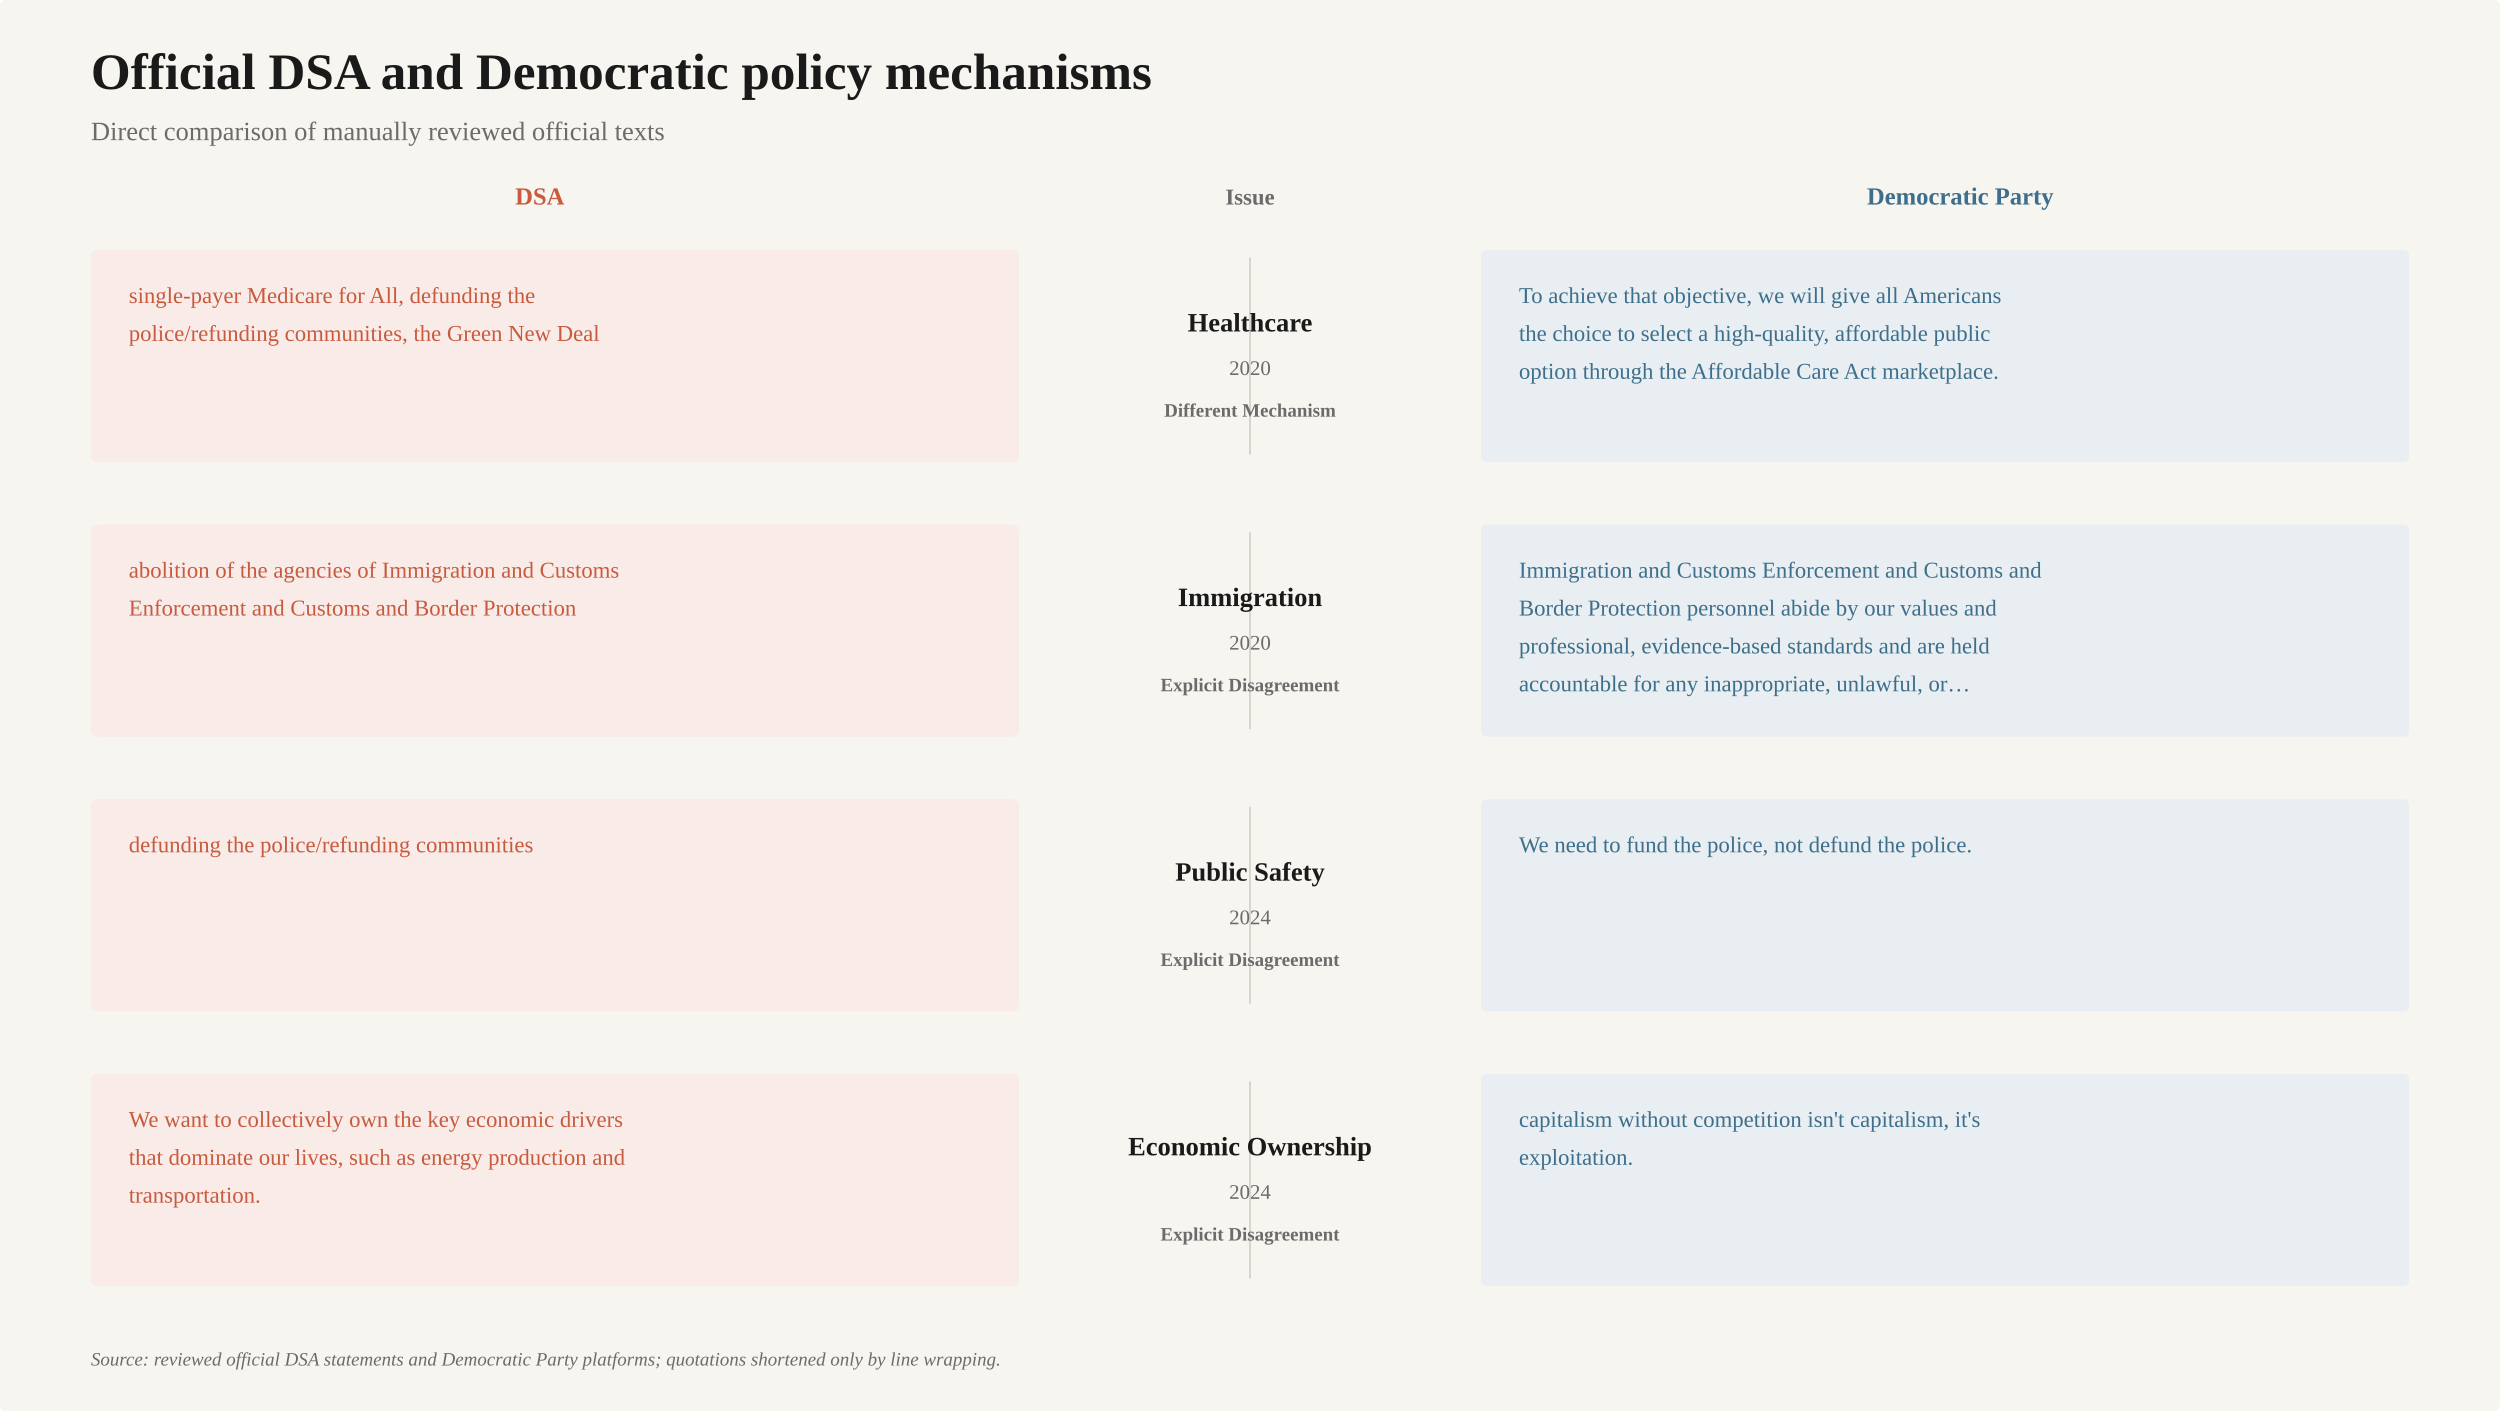
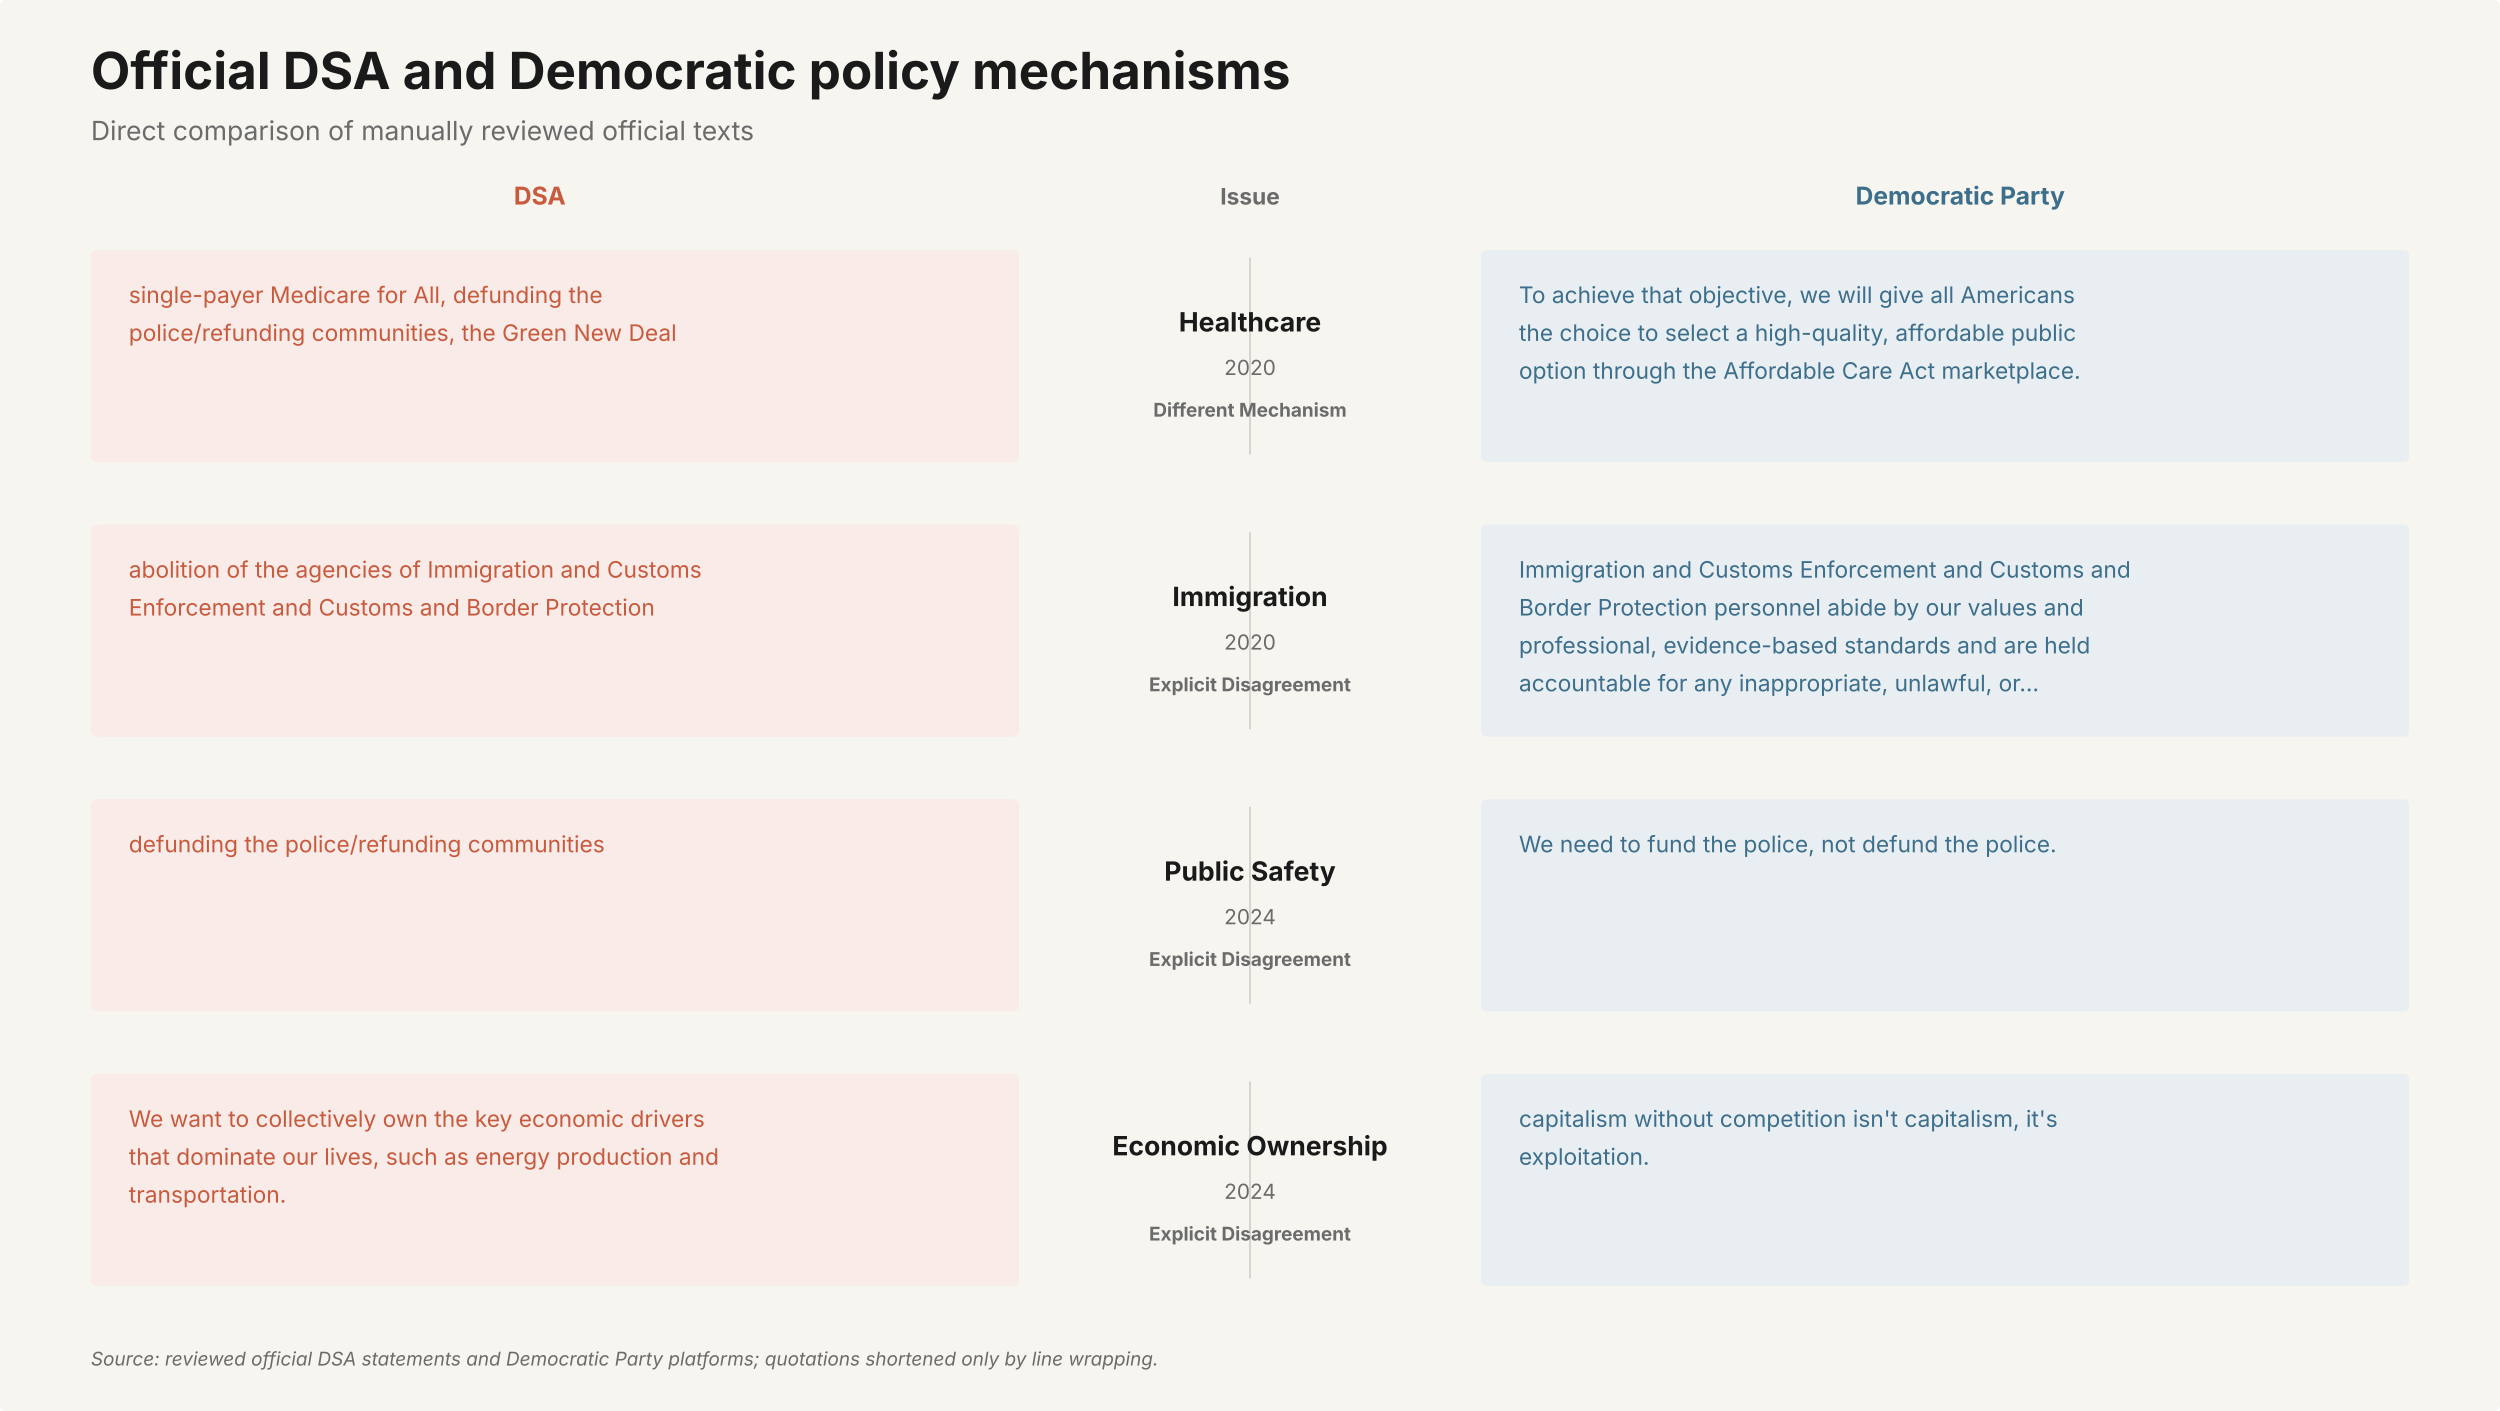
<svg xmlns="http://www.w3.org/2000/svg" width="1320" height="745" viewBox="0 0 1320 745">
  <rect x="0.00" y="0.00" width="1320.00" height="745.00" fill="#F7F5F0" rx="3" />
-   <text x="48" y="47" text-anchor="start" fill="#1A1A1A" font-family="Georgia, Times New Roman, serif" font-size="27px" font-weight="700" font-style="normal">Official DSA and Democratic policy mechanisms</text>
-   <text x="48" y="74" text-anchor="start" fill="#6B6B6B" font-family="Georgia, Times New Roman, serif" font-size="14px" font-weight="400" font-style="normal">Direct comparison of manually reviewed official texts</text>
-   <text x="285" y="108" text-anchor="middle" fill="#C85A3D" font-family="Georgia, Times New Roman, serif" font-size="13px" font-weight="700" font-style="normal">DSA</text>
-   <text x="660" y="108" text-anchor="middle" fill="#6B6B6B" font-family="Georgia, Times New Roman, serif" font-size="12px" font-weight="700" font-style="normal">Issue</text>
-   <text x="1035" y="108" text-anchor="middle" fill="#3D6F8C" font-family="Georgia, Times New Roman, serif" font-size="13px" font-weight="700" font-style="normal">Democratic Party</text>
+   <text x="48" y="47" text-anchor="start" fill="#1A1A1A" font-family="Inter, Arial, Helvetica, sans-serif" font-size="27px" font-weight="700" font-style="normal">Official DSA and Democratic policy mechanisms</text>
+   <text x="48" y="74" text-anchor="start" fill="#6B6B6B" font-family="Inter, Arial, Helvetica, sans-serif" font-size="14px" font-weight="400" font-style="normal">Direct comparison of manually reviewed official texts</text>
+   <text x="285" y="108" text-anchor="middle" fill="#C85A3D" font-family="Inter, Arial, Helvetica, sans-serif" font-size="13px" font-weight="700" font-style="normal">DSA</text>
+   <text x="660" y="108" text-anchor="middle" fill="#6B6B6B" font-family="Inter, Arial, Helvetica, sans-serif" font-size="12px" font-weight="700" font-style="normal">Issue</text>
+   <text x="1035" y="108" text-anchor="middle" fill="#3D6F8C" font-family="Inter, Arial, Helvetica, sans-serif" font-size="13px" font-weight="700" font-style="normal">Democratic Party</text>
  <rect x="48.00" y="132.00" width="490.00" height="112.00" fill="#F8EBE8" rx="3" />
  <rect x="782.00" y="132.00" width="490.00" height="112.00" fill="#E8EEF1" rx="3" />
  <line x1="660" y1="136" x2="660" y2="240" stroke="#D6D3CC" stroke-width="1" />
-   <text x="68" y="160" text-anchor="start" fill="#C85A3D" font-family="Georgia, Times New Roman, serif" font-size="12px" font-weight="400" font-style="normal">single-payer Medicare for All, defunding the</text>
-   <text x="68" y="180" text-anchor="start" fill="#C85A3D" font-family="Georgia, Times New Roman, serif" font-size="12px" font-weight="400" font-style="normal">police/refunding communities, the Green New Deal</text>
-   <text x="802" y="160" text-anchor="start" fill="#3D6F8C" font-family="Georgia, Times New Roman, serif" font-size="12px" font-weight="400" font-style="normal">To achieve that objective, we will give all Americans</text>
-   <text x="802" y="180" text-anchor="start" fill="#3D6F8C" font-family="Georgia, Times New Roman, serif" font-size="12px" font-weight="400" font-style="normal">the choice to select a high-quality, affordable public</text>
-   <text x="802" y="200" text-anchor="start" fill="#3D6F8C" font-family="Georgia, Times New Roman, serif" font-size="12px" font-weight="400" font-style="normal">option through the Affordable Care Act marketplace.</text>
-   <text x="660" y="175" text-anchor="middle" fill="#1A1A1A" font-family="Georgia, Times New Roman, serif" font-size="14px" font-weight="700" font-style="normal">Healthcare</text>
-   <text x="660" y="198" text-anchor="middle" fill="#6B6B6B" font-family="Georgia, Times New Roman, serif" font-size="11px" font-weight="400" font-style="normal">2020</text>
-   <text x="660" y="220" text-anchor="middle" fill="#6B6B6B" font-family="Georgia, Times New Roman, serif" font-size="10px" font-weight="700" font-style="normal">Different Mechanism</text>
+   <text x="68" y="160" text-anchor="start" fill="#C85A3D" font-family="Inter, Arial, Helvetica, sans-serif" font-size="12px" font-weight="400" font-style="normal">single-payer Medicare for All, defunding the</text>
+   <text x="68" y="180" text-anchor="start" fill="#C85A3D" font-family="Inter, Arial, Helvetica, sans-serif" font-size="12px" font-weight="400" font-style="normal">police/refunding communities, the Green New Deal</text>
+   <text x="802" y="160" text-anchor="start" fill="#3D6F8C" font-family="Inter, Arial, Helvetica, sans-serif" font-size="12px" font-weight="400" font-style="normal">To achieve that objective, we will give all Americans</text>
+   <text x="802" y="180" text-anchor="start" fill="#3D6F8C" font-family="Inter, Arial, Helvetica, sans-serif" font-size="12px" font-weight="400" font-style="normal">the choice to select a high-quality, affordable public</text>
+   <text x="802" y="200" text-anchor="start" fill="#3D6F8C" font-family="Inter, Arial, Helvetica, sans-serif" font-size="12px" font-weight="400" font-style="normal">option through the Affordable Care Act marketplace.</text>
+   <text x="660" y="175" text-anchor="middle" fill="#1A1A1A" font-family="Inter, Arial, Helvetica, sans-serif" font-size="14px" font-weight="700" font-style="normal">Healthcare</text>
+   <text x="660" y="198" text-anchor="middle" fill="#6B6B6B" font-family="Inter, Arial, Helvetica, sans-serif" font-size="11px" font-weight="400" font-style="normal">2020</text>
+   <text x="660" y="220" text-anchor="middle" fill="#6B6B6B" font-family="Inter, Arial, Helvetica, sans-serif" font-size="10px" font-weight="700" font-style="normal">Different Mechanism</text>
  <rect x="48.00" y="277.00" width="490.00" height="112.00" fill="#F8EBE8" rx="3" />
  <rect x="782.00" y="277.00" width="490.00" height="112.00" fill="#E8EEF1" rx="3" />
  <line x1="660" y1="281" x2="660" y2="385" stroke="#D6D3CC" stroke-width="1" />
-   <text x="68" y="305" text-anchor="start" fill="#C85A3D" font-family="Georgia, Times New Roman, serif" font-size="12px" font-weight="400" font-style="normal">abolition of the agencies of Immigration and Customs</text>
-   <text x="68" y="325" text-anchor="start" fill="#C85A3D" font-family="Georgia, Times New Roman, serif" font-size="12px" font-weight="400" font-style="normal">Enforcement and Customs and Border Protection</text>
-   <text x="802" y="305" text-anchor="start" fill="#3D6F8C" font-family="Georgia, Times New Roman, serif" font-size="12px" font-weight="400" font-style="normal">Immigration and Customs Enforcement and Customs and</text>
-   <text x="802" y="325" text-anchor="start" fill="#3D6F8C" font-family="Georgia, Times New Roman, serif" font-size="12px" font-weight="400" font-style="normal">Border Protection personnel abide by our values and</text>
-   <text x="802" y="345" text-anchor="start" fill="#3D6F8C" font-family="Georgia, Times New Roman, serif" font-size="12px" font-weight="400" font-style="normal">professional, evidence-based standards and are held</text>
-   <text x="802" y="365" text-anchor="start" fill="#3D6F8C" font-family="Georgia, Times New Roman, serif" font-size="12px" font-weight="400" font-style="normal">accountable for any inappropriate, unlawful, or…</text>
-   <text x="660" y="320" text-anchor="middle" fill="#1A1A1A" font-family="Georgia, Times New Roman, serif" font-size="14px" font-weight="700" font-style="normal">Immigration</text>
-   <text x="660" y="343" text-anchor="middle" fill="#6B6B6B" font-family="Georgia, Times New Roman, serif" font-size="11px" font-weight="400" font-style="normal">2020</text>
-   <text x="660" y="365" text-anchor="middle" fill="#6B6B6B" font-family="Georgia, Times New Roman, serif" font-size="10px" font-weight="700" font-style="normal">Explicit Disagreement</text>
+   <text x="68" y="305" text-anchor="start" fill="#C85A3D" font-family="Inter, Arial, Helvetica, sans-serif" font-size="12px" font-weight="400" font-style="normal">abolition of the agencies of Immigration and Customs</text>
+   <text x="68" y="325" text-anchor="start" fill="#C85A3D" font-family="Inter, Arial, Helvetica, sans-serif" font-size="12px" font-weight="400" font-style="normal">Enforcement and Customs and Border Protection</text>
+   <text x="802" y="305" text-anchor="start" fill="#3D6F8C" font-family="Inter, Arial, Helvetica, sans-serif" font-size="12px" font-weight="400" font-style="normal">Immigration and Customs Enforcement and Customs and</text>
+   <text x="802" y="325" text-anchor="start" fill="#3D6F8C" font-family="Inter, Arial, Helvetica, sans-serif" font-size="12px" font-weight="400" font-style="normal">Border Protection personnel abide by our values and</text>
+   <text x="802" y="345" text-anchor="start" fill="#3D6F8C" font-family="Inter, Arial, Helvetica, sans-serif" font-size="12px" font-weight="400" font-style="normal">professional, evidence-based standards and are held</text>
+   <text x="802" y="365" text-anchor="start" fill="#3D6F8C" font-family="Inter, Arial, Helvetica, sans-serif" font-size="12px" font-weight="400" font-style="normal">accountable for any inappropriate, unlawful, or…</text>
+   <text x="660" y="320" text-anchor="middle" fill="#1A1A1A" font-family="Inter, Arial, Helvetica, sans-serif" font-size="14px" font-weight="700" font-style="normal">Immigration</text>
+   <text x="660" y="343" text-anchor="middle" fill="#6B6B6B" font-family="Inter, Arial, Helvetica, sans-serif" font-size="11px" font-weight="400" font-style="normal">2020</text>
+   <text x="660" y="365" text-anchor="middle" fill="#6B6B6B" font-family="Inter, Arial, Helvetica, sans-serif" font-size="10px" font-weight="700" font-style="normal">Explicit Disagreement</text>
  <rect x="48.00" y="422.00" width="490.00" height="112.00" fill="#F8EBE8" rx="3" />
  <rect x="782.00" y="422.00" width="490.00" height="112.00" fill="#E8EEF1" rx="3" />
  <line x1="660" y1="426" x2="660" y2="530" stroke="#D6D3CC" stroke-width="1" />
-   <text x="68" y="450" text-anchor="start" fill="#C85A3D" font-family="Georgia, Times New Roman, serif" font-size="12px" font-weight="400" font-style="normal">defunding the police/refunding communities</text>
-   <text x="802" y="450" text-anchor="start" fill="#3D6F8C" font-family="Georgia, Times New Roman, serif" font-size="12px" font-weight="400" font-style="normal">We need to fund the police, not defund the police.</text>
-   <text x="660" y="465" text-anchor="middle" fill="#1A1A1A" font-family="Georgia, Times New Roman, serif" font-size="14px" font-weight="700" font-style="normal">Public Safety</text>
-   <text x="660" y="488" text-anchor="middle" fill="#6B6B6B" font-family="Georgia, Times New Roman, serif" font-size="11px" font-weight="400" font-style="normal">2024</text>
-   <text x="660" y="510" text-anchor="middle" fill="#6B6B6B" font-family="Georgia, Times New Roman, serif" font-size="10px" font-weight="700" font-style="normal">Explicit Disagreement</text>
+   <text x="68" y="450" text-anchor="start" fill="#C85A3D" font-family="Inter, Arial, Helvetica, sans-serif" font-size="12px" font-weight="400" font-style="normal">defunding the police/refunding communities</text>
+   <text x="802" y="450" text-anchor="start" fill="#3D6F8C" font-family="Inter, Arial, Helvetica, sans-serif" font-size="12px" font-weight="400" font-style="normal">We need to fund the police, not defund the police.</text>
+   <text x="660" y="465" text-anchor="middle" fill="#1A1A1A" font-family="Inter, Arial, Helvetica, sans-serif" font-size="14px" font-weight="700" font-style="normal">Public Safety</text>
+   <text x="660" y="488" text-anchor="middle" fill="#6B6B6B" font-family="Inter, Arial, Helvetica, sans-serif" font-size="11px" font-weight="400" font-style="normal">2024</text>
+   <text x="660" y="510" text-anchor="middle" fill="#6B6B6B" font-family="Inter, Arial, Helvetica, sans-serif" font-size="10px" font-weight="700" font-style="normal">Explicit Disagreement</text>
  <rect x="48.00" y="567.00" width="490.00" height="112.00" fill="#F8EBE8" rx="3" />
  <rect x="782.00" y="567.00" width="490.00" height="112.00" fill="#E8EEF1" rx="3" />
  <line x1="660" y1="571" x2="660" y2="675" stroke="#D6D3CC" stroke-width="1" />
-   <text x="68" y="595" text-anchor="start" fill="#C85A3D" font-family="Georgia, Times New Roman, serif" font-size="12px" font-weight="400" font-style="normal">We want to collectively own the key economic drivers</text>
-   <text x="68" y="615" text-anchor="start" fill="#C85A3D" font-family="Georgia, Times New Roman, serif" font-size="12px" font-weight="400" font-style="normal">that dominate our lives, such as energy production and</text>
-   <text x="68" y="635" text-anchor="start" fill="#C85A3D" font-family="Georgia, Times New Roman, serif" font-size="12px" font-weight="400" font-style="normal">transportation.</text>
-   <text x="802" y="595" text-anchor="start" fill="#3D6F8C" font-family="Georgia, Times New Roman, serif" font-size="12px" font-weight="400" font-style="normal">capitalism without competition isn't capitalism, it's</text>
-   <text x="802" y="615" text-anchor="start" fill="#3D6F8C" font-family="Georgia, Times New Roman, serif" font-size="12px" font-weight="400" font-style="normal">exploitation.</text>
-   <text x="660" y="610" text-anchor="middle" fill="#1A1A1A" font-family="Georgia, Times New Roman, serif" font-size="14px" font-weight="700" font-style="normal">Economic Ownership</text>
-   <text x="660" y="633" text-anchor="middle" fill="#6B6B6B" font-family="Georgia, Times New Roman, serif" font-size="11px" font-weight="400" font-style="normal">2024</text>
-   <text x="660" y="655" text-anchor="middle" fill="#6B6B6B" font-family="Georgia, Times New Roman, serif" font-size="10px" font-weight="700" font-style="normal">Explicit Disagreement</text>
-   <text x="48" y="721" text-anchor="start" fill="#6B6B6B" font-family="Georgia, Times New Roman, serif" font-size="10px" font-weight="400" font-style="italic">Source: reviewed official DSA statements and Democratic Party platforms; quotations shortened only by line wrapping.</text>
+   <text x="68" y="595" text-anchor="start" fill="#C85A3D" font-family="Inter, Arial, Helvetica, sans-serif" font-size="12px" font-weight="400" font-style="normal">We want to collectively own the key economic drivers</text>
+   <text x="68" y="615" text-anchor="start" fill="#C85A3D" font-family="Inter, Arial, Helvetica, sans-serif" font-size="12px" font-weight="400" font-style="normal">that dominate our lives, such as energy production and</text>
+   <text x="68" y="635" text-anchor="start" fill="#C85A3D" font-family="Inter, Arial, Helvetica, sans-serif" font-size="12px" font-weight="400" font-style="normal">transportation.</text>
+   <text x="802" y="595" text-anchor="start" fill="#3D6F8C" font-family="Inter, Arial, Helvetica, sans-serif" font-size="12px" font-weight="400" font-style="normal">capitalism without competition isn't capitalism, it's</text>
+   <text x="802" y="615" text-anchor="start" fill="#3D6F8C" font-family="Inter, Arial, Helvetica, sans-serif" font-size="12px" font-weight="400" font-style="normal">exploitation.</text>
+   <text x="660" y="610" text-anchor="middle" fill="#1A1A1A" font-family="Inter, Arial, Helvetica, sans-serif" font-size="14px" font-weight="700" font-style="normal">Economic Ownership</text>
+   <text x="660" y="633" text-anchor="middle" fill="#6B6B6B" font-family="Inter, Arial, Helvetica, sans-serif" font-size="11px" font-weight="400" font-style="normal">2024</text>
+   <text x="660" y="655" text-anchor="middle" fill="#6B6B6B" font-family="Inter, Arial, Helvetica, sans-serif" font-size="10px" font-weight="700" font-style="normal">Explicit Disagreement</text>
+   <text x="48" y="721" text-anchor="start" fill="#6B6B6B" font-family="Inter, Arial, Helvetica, sans-serif" font-size="10px" font-weight="400" font-style="italic">Source: reviewed official DSA statements and Democratic Party platforms; quotations shortened only by line wrapping.</text>
</svg>
